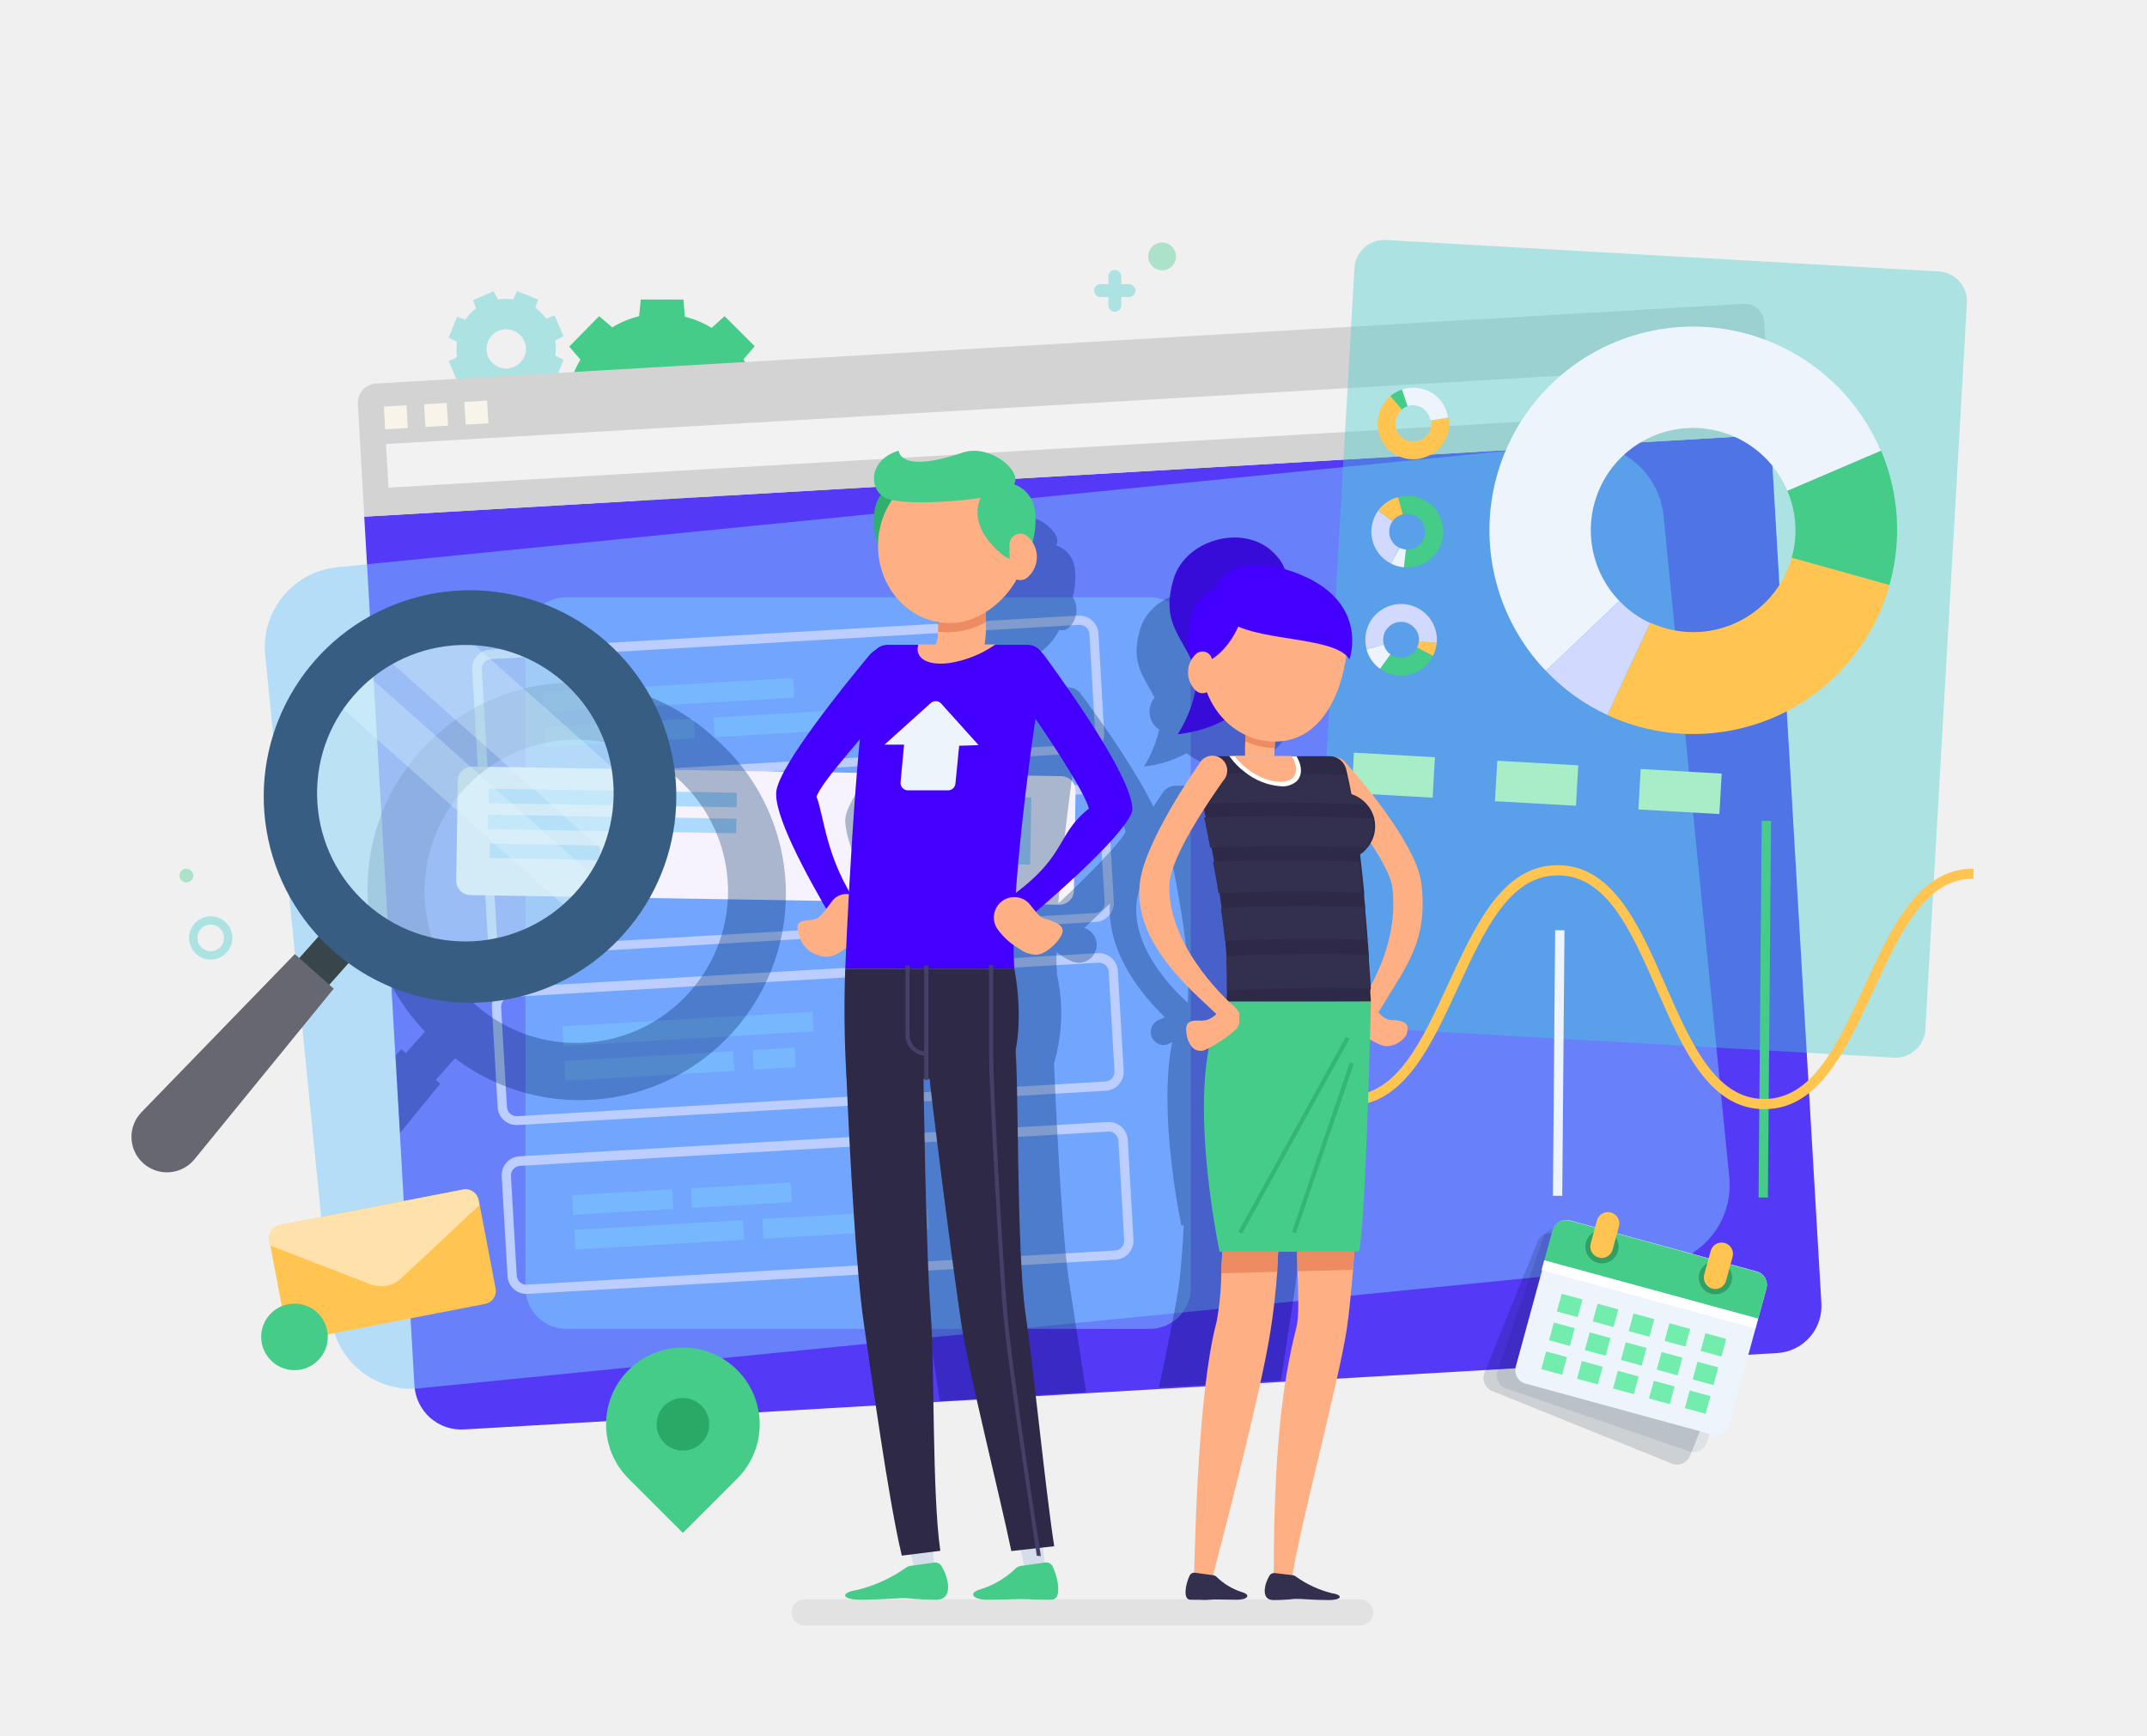
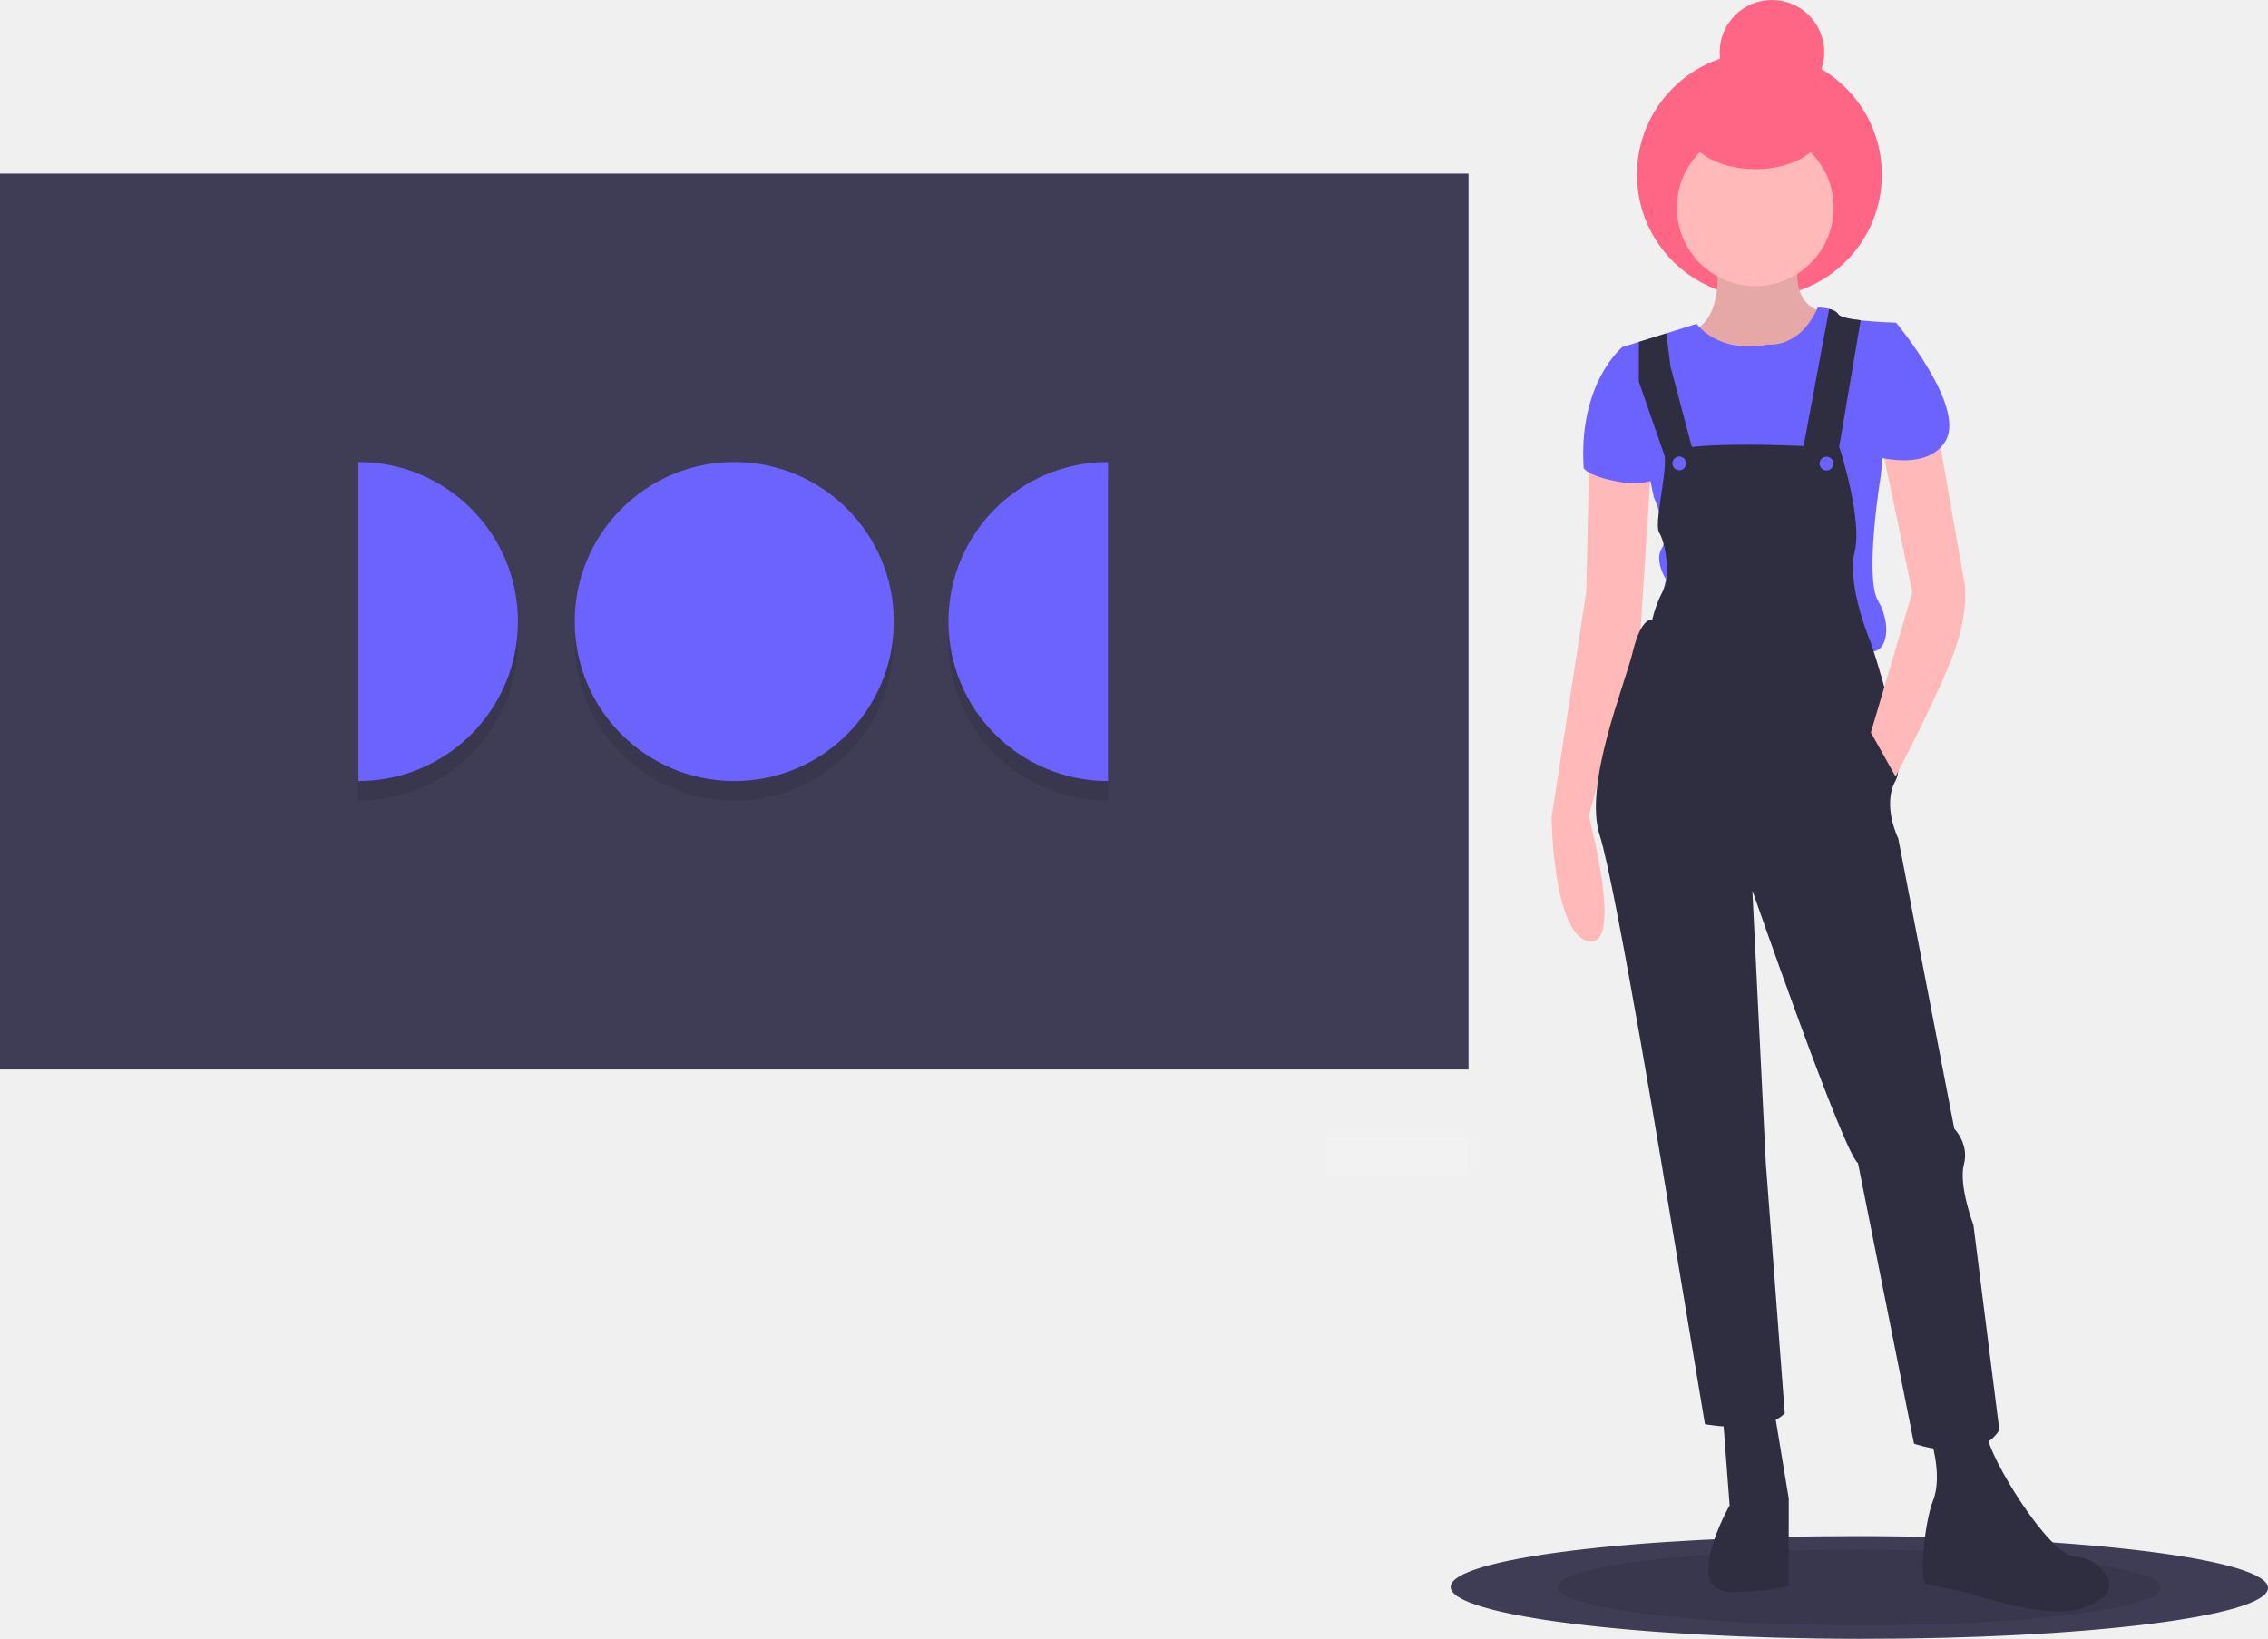
- <svg xmlns="http://www.w3.org/2000/svg" viewBox="0 0 258 208.67">
-   <defs>
-     <style>.cls-1{isolation:isolate;}.cls-2{fill:#4c8;}.cls-3{fill:#46cccc;}.cls-18,.cls-3,.cls-32,.cls-4{opacity:0.4;}.cls-4{fill:#48cc90;}.cls-5{fill:#5439f7;}.cls-13,.cls-14,.cls-6{fill:#7bcaff;}.cls-25,.cls-26,.cls-6{opacity:0.5;}.cls-7{fill:#d3d3d3;}.cls-8{fill:#f2f2f2;}.cls-9{fill:#f9f4ea;}.cls-10{fill:#bbceff;}.cls-11{fill:#f6f3ff;}.cls-12,.cls-14,.cls-21{opacity:0.6;}.cls-15{fill:#edf4fc;}.cls-16{fill:#ffc550;}.cls-17{fill:#a6edc8;}.cls-18,.cls-23{fill:#375e82;}.cls-18,.cls-25,.cls-26,.cls-32{mix-blend-mode:multiply;}.cls-19{fill:#38464c;}.cls-20{fill:#676772;}.cls-21{fill:#bde5f2;}.cls-22{fill:#e3fbff;opacity:0.3;}.cls-24{fill:#d1d9fe;}.cls-25{fill:#abb2b7;}.cls-26{fill:#cad3db;}.cls-27{fill:#fff;}.cls-28{fill:#32a066;}.cls-29{fill:#72edad;}.cls-30{fill:#ffe1ab;}.cls-31{fill:#2aa866;}.cls-33{fill:#e2e2e2;}.cls-34{fill:#d6ddea;}.cls-35{fill:#31af6d;}.cls-36{fill:#40f;}.cls-37{fill:#ffaf84;}.cls-38{fill:#2e2947;}.cls-39{fill:#ed8c62;}.cls-40{fill:#454068;}.cls-41{fill:#370bd8;}.cls-42{fill:#332f4f;}.cls-43{fill:#35b773;}</style>
-   </defs>
-   <g class="cls-1">
-     <g id="Objects">
-       <path class="cls-2" d="M72,60.33,68.4,56.7l1.35-1.57a11.81,11.81,0,0,1-1.34-3.23l-2.06-.15V46.62l2.06-.16a11.94,11.94,0,0,1,1.34-3.23L68.4,41.66,72,38l1.57,1.35a11.34,11.34,0,0,1,3.23-1.34L77,36h5.13l.16,2.07a11.34,11.34,0,0,1,3.23,1.34L87.07,38l3.62,3.62-1.35,1.57a11.34,11.34,0,0,1,1.34,3.23l2.07.16v5.13l-2.07.15a11.22,11.22,0,0,1-1.34,3.23l1.35,1.57-3.62,3.63L85.5,59a11.94,11.94,0,0,1-3.23,1.34l-.16,2.06H77l-.15-2.06A11.81,11.81,0,0,1,73.6,59Zm9.77-7.27a4.72,4.72,0,0,0,.93-.7,4.55,4.55,0,0,0,.7-5.43A4.17,4.17,0,0,0,81.8,45.3a4.55,4.55,0,0,0-5.43.7,4.72,4.72,0,0,0-.7.93,4.49,4.49,0,0,0,6.13,6.13Z" />
-       <path class="cls-3" d="M55,45.91l-1.08-2.49,1-.5a6,6,0,0,1,0-1.85l-1-.47,1-2.52,1,.33a6,6,0,0,1,1.28-1.33l-.36-1L59.32,35l.5,1a5.75,5.75,0,0,1,1.85,0l.47-1,2.52,1-.33,1a6,6,0,0,1,1.32,1.29l1-.36,1.07,2.49-1,.5a5.69,5.69,0,0,1,0,1.84l1,.48-1,2.52-1-.33a6,6,0,0,1-1.29,1.32l.36,1-2.49,1.08-.5-1a6,6,0,0,1-1.85,0l-.47,1-2.52-1,.33-1A5.72,5.72,0,0,1,56,45.55Zm6.19-1.67a2.67,2.67,0,0,0,.6-.16,2.51,2.51,0,0,0,.52-.32,2.36,2.36,0,0,0,.88-2.2A2.7,2.7,0,0,0,63,41a2.14,2.14,0,0,0-.32-.52,2.36,2.36,0,0,0-2.2-.88,2.48,2.48,0,0,0-.59.17,2,2,0,0,0-.53.32,2.34,2.34,0,0,0-.87,2.2,2.46,2.46,0,0,0,.16.59,2.38,2.38,0,0,0,2.52,1.4Z" />
-       <path class="cls-4" d="M139.66,32.49a1.67,1.67,0,1,1,1.66-1.66A1.66,1.66,0,0,1,139.66,32.49Z" />
-       <path class="cls-3" d="M25.33,115.34a2.6,2.6,0,1,1,2.59-2.6A2.61,2.61,0,0,1,25.33,115.34Zm0-4.2a1.6,1.6,0,1,0,1.59,1.6A1.6,1.6,0,0,0,25.33,111.14Z" />
-       <path class="cls-3" d="M134.74,36.7v-1h.94a.77.77,0,1,0,0-1.54h-.94v-.94a.77.77,0,1,0-1.54,0v.94h-.95a.77.77,0,0,0,0,1.54h.95v1a.77.77,0,0,0,1.54,0Z" />
-       <path class="cls-4" d="M22.4,106.07a.83.83,0,1,1,0-1.66.83.83,0,1,1,0,1.66Z" />
-       <path class="cls-5" d="M218.87,156.64a5.65,5.65,0,0,1-5.31,6l-59.63,3.47-5.45.32-3.66.21-5.53.32-8.75.51-7.24.42-3.08.18-7.22.42-57.2,3.33a5.63,5.63,0,0,1-6-5.3L43.77,62.1l169-9.85Z" />
-       <path class="cls-6" d="M199.14,152.08,50.35,166.88a9.66,9.66,0,0,1-10.57-8.66L31.87,78.75a9.66,9.66,0,0,1,8.66-10.57L189.32,53.37A9.68,9.68,0,0,1,199.9,62l7.9,79.46A9.67,9.67,0,0,1,199.14,152.08Z" />
-       <rect class="cls-6" x="63.14" y="71.79" width="79.95" height="87.94" rx="4.93" />
-       <path class="cls-7" d="M212.78,52.26l-169,9.85L43,48.56a2.33,2.33,0,0,1,2.19-2.46l164.38-9.58A2.33,2.33,0,0,1,212,38.71Z" />
-       <rect class="cls-8" x="46.4" y="48.62" width="163.05" height="5.25" transform="translate(-2.76 7.53) rotate(-3.33)" />
-       <rect class="cls-9" x="46.2" y="48.79" width="2.73" height="2.73" transform="translate(-2.83 2.85) rotate(-3.33)" />
-       <rect class="cls-9" x="51.04" y="48.51" width="2.73" height="2.73" transform="translate(-2.82 3.14) rotate(-3.34)" />
-       <rect class="cls-9" x="55.88" y="48.23" width="2.73" height="2.73" transform="translate(-2.79 3.42) rotate(-3.34)" />
-       <path class="cls-10" d="M59.71,94.63a2.28,2.28,0,0,1-2.27-2.14l-.7-12a2.28,2.28,0,0,1,.57-1.64,2.25,2.25,0,0,1,1.57-.76L129.56,74A2.3,2.3,0,0,1,132,76.15l.69,11.95a2.27,2.27,0,0,1-2.14,2.41L59.84,94.63Zm70-19.52h-.06L59,79.23a1.16,1.16,0,0,0-1.1,1.24l.7,12a1.16,1.16,0,0,0,1.23,1.1l70.68-4.12a1.12,1.12,0,0,0,.8-.39,1.18,1.18,0,0,0,.3-.84l-.7-12A1.17,1.17,0,0,0,129.69,75.11Z" />
-       <path class="cls-10" d="M60.89,114.93a2.28,2.28,0,0,1-2.27-2.14l-.7-12a2.28,2.28,0,0,1,2.15-2.4l70.67-4.12a2.29,2.29,0,0,1,2.41,2.14l.7,12a2.28,2.28,0,0,1-2.14,2.4L61,114.93Zm70-19.51h-.07L60.13,99.53a1.18,1.18,0,0,0-1.1,1.24l.7,12a1.16,1.16,0,0,0,1.23,1.1l70.68-4.12a1.16,1.16,0,0,0,1.1-1.23l-.7-12A1.16,1.16,0,0,0,130.88,95.42Z" />
-       <path class="cls-11" d="M127.3,108.75l-70.79-1.16a1.71,1.71,0,0,1-1.69-1.75l.19-12a1.74,1.74,0,0,1,1.75-1.7l70.79,1.16a1.73,1.73,0,0,1,1.7,1.75l-.2,12A1.73,1.73,0,0,1,127.3,108.75Z" />
-       <path class="cls-10" d="M62.07,135.23a2.27,2.27,0,0,1-2.27-2.14l-.69-12a2.27,2.27,0,0,1,2.14-2.4l70.68-4.12a2.29,2.29,0,0,1,2.4,2.14l.7,12a2.28,2.28,0,0,1-2.14,2.4l-70.68,4.12Zm70-19.51H132l-70.68,4.12a1.13,1.13,0,0,0-.8.38,1.22,1.22,0,0,0-.3.85l.7,12a1.18,1.18,0,0,0,1.24,1.1L132.82,130a1.17,1.17,0,0,0,1.1-1.24l-.69-12A1.18,1.18,0,0,0,132.06,115.72Z" />
-       <path class="cls-3" d="M227.57,127.13l-66.43-3.77a3.59,3.59,0,0,1-3.38-3.79l5-87.34a3.59,3.59,0,0,1,3.79-3.38l66.43,3.78a3.58,3.58,0,0,1,3.38,3.79l-5,87.33A3.58,3.58,0,0,1,227.57,127.13Z" />
-       <path class="cls-10" d="M63.26,155.53a2.27,2.27,0,0,1-1.51-.57,2.23,2.23,0,0,1-.76-1.57l-.7-12a2.27,2.27,0,0,1,2.14-2.4l70.68-4.12a2.26,2.26,0,0,1,1.65.57,2.31,2.31,0,0,1,.76,1.57l.69,12a2.28,2.28,0,0,1-2.14,2.4l-70.68,4.12Zm70-19.51h-.07L62.5,140.14a1.1,1.1,0,0,0-.81.39,1.13,1.13,0,0,0-.29.84l.69,11.95a1.17,1.17,0,0,0,1.24,1.1L134,150.31a1.17,1.17,0,0,0,1.09-1.24l-.69-11.95a1.2,1.2,0,0,0-.39-.81A1.18,1.18,0,0,0,133.24,136Z" />
-       <g class="cls-12">
-         <rect class="cls-13" x="72.74" y="81.01" width="1.75" height="29.84" transform="translate(-23.5 167.97) rotate(-89.07)" />
-         <rect class="cls-13" x="72.68" y="84.12" width="1.75" height="29.84" transform="translate(-26.66 170.98) rotate(-89.07)" />
-         <rect class="cls-13" x="64.33" y="95.4" width="1.75" height="13.23" transform="matrix(0.02, -1, 1, 0.02, -37.86, 165.55)" />
-       </g>
-       <rect class="cls-14" x="106.42" y="95.65" width="8.07" height="8.07" transform="matrix(0.02, -1, 1, 0.02, 8.98, 208.5)" />
-       <rect class="cls-14" x="115.8" y="95.8" width="8.07" height="8.07" transform="translate(18.06 218.03) rotate(-89.07)" />
-       <rect class="cls-2" x="189.42" y="120.74" width="45.27" height="1.12" transform="translate(89 332.34) rotate(-89.52)" />
-       <rect class="cls-15" x="154.92" y="135.34" width="15.24" height="1.12" transform="translate(25.29 297.31) rotate(-89.52)" />
-       <rect class="cls-15" x="171.35" y="127.21" width="31.92" height="1.12" transform="translate(57.97 314.01) rotate(-89.52)" />
-       <path class="cls-16" d="M212.05,133.32H212c-6.64,0-9.83-7.35-12.92-14.42s-6-13.63-11.81-13.68h-.07c-5.8,0-8.8,6.55-12,13.49s-6.5,14.19-13.09,14.19H162v-1.21h.06c5.81,0,8.8-6.56,12-13.49s6.49-14.2,13.08-14.2h.08c6.63,0,9.83,7.36,12.92,14.42s6,13.63,11.81,13.68H212c5.81,0,8.81-6.55,12-13.49s6.5-14.2,13.09-14.2h.07v1.21h-.06c-5.81,0-8.8,6.56-12,13.49S218.63,133.32,212.05,133.32Z" />
-       <rect class="cls-17" x="199.44" y="90.26" width="4.87" height="9.75" transform="translate(95.46 291.3) rotate(-86.75)" />
-       <rect class="cls-17" x="182.22" y="89.28" width="4.87" height="9.75" transform="translate(80.18 273.17) rotate(-86.75)" />
-       <rect class="cls-17" x="164.99" y="88.3" width="4.87" height="9.75" transform="translate(64.91 255.05) rotate(-86.75)" />
-       <rect class="cls-6" x="67.62" y="122.48" width="30.13" height="2.36" transform="translate(-7.05 5.02) rotate(-3.33)" />
-       <rect class="cls-6" x="67.87" y="126.95" width="20.29" height="2.36" transform="translate(-7.32 4.76) rotate(-3.34)" />
-       <rect class="cls-6" x="90.49" y="126.07" width="5.06" height="2.36" transform="translate(-7.23 5.62) rotate(-3.33)" />
-       <rect class="cls-6" x="65.28" y="82.37" width="30.13" height="2.36" transform="translate(-4.72 4.81) rotate(-3.33)" />
-       <rect class="cls-6" x="65.54" y="86.9" width="17.93" height="2.36" transform="translate(-5 4.48) rotate(-3.33)" />
-       <rect class="cls-6" x="85.79" y="85.69" width="18.99" height="2.36" transform="translate(-4.89 5.69) rotate(-3.33)" />
-       <rect class="cls-6" x="68.82" y="143.31" width="12.03" height="2.36" transform="translate(-8.27 4.59) rotate(-3.33)" />
-       <rect class="cls-6" x="83.07" y="142.48" width="12.03" height="2.36" transform="translate(-8.2 5.42) rotate(-3.33)" />
-       <rect class="cls-6" x="69.06" y="147.25" width="20.29" height="2.36" transform="translate(-8.5 4.86) rotate(-3.34)" />
-       <rect class="cls-6" x="91.66" y="145.94" width="19.99" height="2.36" transform="translate(-8.38 6.16) rotate(-3.33)" />
-       <path class="cls-18" d="M85.75,88.6A24.79,24.79,0,0,0,51.07,124l-2.3,2.58-.54-.46-.7.72.54,9.35,4.83-5.92-.54-.47,2.32-2.59A24.79,24.79,0,0,0,85.75,88.6Zm-2.87,30.64a18.23,18.23,0,1,1-1.5-25.71,18.2,18.2,0,0,1,1.5,25.71Z" />
-       <rect class="cls-19" x="34.85" y="112.68" width="8.81" height="4.83" transform="translate(-72.82 67.9) rotate(-48.33)" />
-       <path class="cls-20" d="M17.23,139.84h0a4.27,4.27,0,0,0,6.14-.49L40.1,118.84l-4.67-4.16L17,133.69A4.26,4.26,0,0,0,17.23,139.84Z" />
-       <path class="cls-21" d="M35,97a21.5,21.5,0,0,0,35.91,14.67,21.2,21.2,0,0,0,3.3-3.77,21.81,21.81,0,0,0,1.56-2.66A21.23,21.23,0,0,0,78,96.18c0-.55,0-1.12,0-1.69A21.52,21.52,0,0,0,55.22,74.27c-.56,0-1.14.09-1.69.16a21.26,21.26,0,0,0-8.73,3.24,22.66,22.66,0,0,0-2.46,1.86A20.46,20.46,0,0,0,39,83.25,21.44,21.44,0,0,0,35,97Z" />
-       <path class="cls-22" d="M44.8,77.67l31,27.57A21.23,21.23,0,0,0,78,96.18L53.53,74.43A21.26,21.26,0,0,0,44.8,77.67Z" />
-       <path class="cls-22" d="M39,83.25l31.94,28.42a21.2,21.2,0,0,0,3.3-3.77L42.34,79.53A20.46,20.46,0,0,0,39,83.25Z" />
-       <path class="cls-23" d="M56.46,120.53A24.79,24.79,0,1,1,75,112.22,24.71,24.71,0,0,1,56.46,120.53Zm0-43c-.36,0-.72,0-1.08,0a17.82,17.82,0,1,0,1.08,0Z" />
-       <path class="cls-16" d="M193.14,85.94a24.47,24.47,0,0,0,33.91-15.62L215.31,67a12.28,12.28,0,0,1-17,7.84Z" />
-       <path class="cls-15" d="M185.22,80.05l.55.59,8.82-8.41A12.28,12.28,0,1,1,214.78,59L226,54.18a24.48,24.48,0,1,0-40.79,25.87Z" />
-       <path class="cls-2" d="M215.74,64.44a12.18,12.18,0,0,1-.43,2.6l11.74,3.28a24.38,24.38,0,0,0-1-16.14L214.78,59A12,12,0,0,1,215.74,64.44Z" />
-       <path class="cls-24" d="M185.77,80.64a24.23,24.23,0,0,0,7.37,5.3l5.15-11.06a12.06,12.06,0,0,1-3.7-2.65Z" />
-       <path class="cls-15" d="M168.47,46.83A4.29,4.29,0,0,1,173,48a4.25,4.25,0,0,1,1,2.19l-2.11.34a2.16,2.16,0,0,0-2.82-1.71Z" />
-       <path class="cls-16" d="M167,47.7l.11-.1,1.37,1.65A2.16,2.16,0,1,0,171.71,52L173.58,53a4.31,4.31,0,0,1-7,.74A4.3,4.3,0,0,1,167,47.7Z" />
-       <path class="cls-16" d="M172,51a2.33,2.33,0,0,0,0-.46l2.11-.34a4.36,4.36,0,0,1-.5,2.8L171.71,52A2.15,2.15,0,0,0,172,51Z" />
-       <path class="cls-2" d="M167.08,47.6a4.14,4.14,0,0,1,1.39-.77l.68,2a2.1,2.1,0,0,0-.7.39Z" />
-       <path class="cls-2" d="M172.2,78.83a4.3,4.3,0,0,1-6.37,1.56l1.26-1.74a2.14,2.14,0,0,0,2.7-.14,2.06,2.06,0,0,0,.5-.64Z" />
-       <path class="cls-24" d="M172.65,77.15s0,.09,0,.14l-2.14-.19a2.08,2.08,0,0,0-.54-1.63,2.15,2.15,0,0,0-3.68,2l-2.07.57a4.3,4.3,0,1,1,8.44-.9Z" />
-       <path class="cls-15" d="M166.74,78.34a2.51,2.51,0,0,0,.35.31l-1.26,1.74a4.31,4.31,0,0,1-1.62-2.34l2.07-.57A2.18,2.18,0,0,0,166.74,78.34Z" />
-       <path class="cls-16" d="M172.64,77.29a4.22,4.22,0,0,1-.44,1.54l-1.91-1a2.11,2.11,0,0,0,.21-.77Z" />
-       <path class="cls-24" d="M167.17,67.75a4.3,4.3,0,0,1-1.56-6.37l1.74,1.26a2.16,2.16,0,0,0,.13,2.7,2.22,2.22,0,0,0,.65.5Z" />
-       <path class="cls-2" d="M168.85,68.2h-.14l.19-2.13a2.16,2.16,0,0,0,1.8-3.59,2.12,2.12,0,0,0-2.18-.64L168,59.76a4.3,4.3,0,1,1,.9,8.44Z" />
-       <path class="cls-16" d="M167.66,62.29a2.51,2.51,0,0,0-.31.35l-1.74-1.26A4.31,4.31,0,0,1,168,59.76l.57,2.07A2.12,2.12,0,0,0,167.66,62.29Z" />
-       <path class="cls-15" d="M168.71,68.19a4.22,4.22,0,0,1-1.54-.44l1-1.91a2.27,2.27,0,0,0,.77.22Z" />
-       <path class="cls-25" d="M209.45,159.19,203.08,175a1.67,1.67,0,0,1-2.17.93l-21.61-8.73a1.68,1.68,0,0,1-.92-2.17l6.37-15.77a1.67,1.67,0,0,1,2.17-.92L208.53,157A1.67,1.67,0,0,1,209.45,159.19Z" />
-       <path class="cls-26" d="M210.6,157.36l-5.52,16.08a1.67,1.67,0,0,1-2.12,1l-22-7.56a1.66,1.66,0,0,1-1-2.12l5.51-16.08a1.67,1.67,0,0,1,2.12-1l22,7.56A1.67,1.67,0,0,1,210.6,157.36Z" />
-       <path class="cls-15" d="M212.27,154.88l-4.48,16.4a1.67,1.67,0,0,1-2,1.17l-22.47-6.14a1.66,1.66,0,0,1-1.17-2.05l4.48-16.4a1.66,1.66,0,0,1,2-1.17l22.48,6.14A1.67,1.67,0,0,1,212.27,154.88Z" />
-       <path class="cls-2" d="M212.27,154.88l-1,3.64-25.7-7,1-3.64a1.66,1.66,0,0,1,2-1.17l22.48,6.14A1.67,1.67,0,0,1,212.27,154.88Z" />
-       <rect class="cls-27" x="197.65" y="142.28" width="1.23" height="26.64" transform="translate(-4.07 305.87) rotate(-74.73)" />
-       <path class="cls-28" d="M194.44,150.37a2,2,0,1,1-1.4-2.44A2,2,0,0,1,194.44,150.37Z" />
-       <path class="cls-28" d="M208.07,154.1a2,2,0,1,1-1.4-2.45A2,2,0,0,1,208.07,154.1Z" />
-       <path class="cls-16" d="M192.51,151.21a1.12,1.12,0,0,1-.36-.05,1.35,1.35,0,0,1-1-1.67l.77-2.85a1.37,1.37,0,0,1,2.64.72l-.78,2.85A1.38,1.38,0,0,1,192.51,151.21Z" />
-       <path class="cls-16" d="M206.15,154.94a1.49,1.49,0,0,1-.36-.05,1.37,1.37,0,0,1-1-1.68l.78-2.85a1.36,1.36,0,0,1,2.63.72l-.78,2.85A1.35,1.35,0,0,1,206.15,154.94Z" />
-       <rect class="cls-29" x="187.53" y="155.64" width="2.2" height="2.59" transform="translate(-12.45 297.56) rotate(-74.73)" />
-       <rect class="cls-29" x="204.79" y="160.35" width="2.2" height="2.59" transform="translate(-4.29 317.67) rotate(-74.72)" />
-       <rect class="cls-29" x="200.48" y="159.17" width="2.2" height="2.59" transform="translate(-6.32 312.66) rotate(-74.73)" />
-       <rect class="cls-29" x="196.16" y="157.99" width="2.2" height="2.59" transform="translate(-8.36 307.63) rotate(-74.73)" />
-       <rect class="cls-29" x="191.84" y="156.81" width="2.2" height="2.59" transform="translate(-10.4 302.6) rotate(-74.73)" />
-       <rect class="cls-29" x="186.59" y="159.09" width="2.2" height="2.59" transform="translate(-16.47 299.2) rotate(-74.73)" />
-       <rect class="cls-29" x="203.85" y="163.8" width="2.2" height="2.59" transform="translate(-8.3 319.32) rotate(-74.73)" />
-       <rect class="cls-29" x="199.53" y="162.62" width="2.2" height="2.59" transform="translate(-10.34 314.29) rotate(-74.73)" />
-       <rect class="cls-29" x="195.22" y="161.44" width="2.2" height="2.59" transform="translate(-12.4 309.24) rotate(-74.72)" />
-       <rect class="cls-29" x="190.9" y="160.26" width="2.2" height="2.59" transform="translate(-14.43 304.23) rotate(-74.73)" />
-       <rect class="cls-29" x="185.64" y="162.54" width="2.2" height="2.59" transform="translate(-20.5 300.81) rotate(-74.72)" />
-       <rect class="cls-29" x="202.91" y="167.25" width="2.2" height="2.59" transform="translate(-12.32 320.96) rotate(-74.73)" />
-       <rect class="cls-29" x="198.59" y="166.07" width="2.2" height="2.59" transform="translate(-14.38 315.9) rotate(-74.72)" />
-       <rect class="cls-29" x="194.28" y="164.89" width="2.2" height="2.59" transform="translate(-16.4 310.89) rotate(-74.73)" />
-       <rect class="cls-29" x="189.96" y="163.71" width="2.2" height="2.59" transform="translate(-18.45 305.86) rotate(-74.73)" />
-       <path class="cls-16" d="M32.38,149.17l2,10.52A1.59,1.59,0,0,0,36.29,161l22-4.27a1.58,1.58,0,0,0,1.26-1.87l-2-10.51A1.6,1.6,0,0,0,55.58,143l-21.94,4.26A1.6,1.6,0,0,0,32.38,149.17Z" />
-       <path class="cls-30" d="M32.38,149.16l.11.57,12,4.63a3.57,3.57,0,0,0,3.75-.73l9.36-8.77-.11-.56A1.61,1.61,0,0,0,55.57,143l-21.93,4.26A1.59,1.59,0,0,0,32.38,149.16Z" />
-       <path class="cls-2" d="M31.46,161.45a4,4,0,1,0,3.16-4.68A4,4,0,0,0,31.46,161.45Z" />
-       <path class="cls-2" d="M88.59,177.73l-6.53,6.53-6.53-6.53a9.23,9.23,0,1,1,13.06,0Z" />
-       <path class="cls-31" d="M84.3,173.44a3.16,3.16,0,1,1,0-4.47A3.16,3.16,0,0,1,84.3,173.44Z" />
-       <g class="cls-32">
-         <path class="cls-23" d="M139.57,100.22a8.2,8.2,0,0,0-.95-3.18c-1.8-3.89-5.76-9.58-8.39-13.18a1.8,1.8,0,0,0-.26-.29,1.77,1.77,0,0,0-1.57-.94h-4.61a18.84,18.84,0,0,0,.14-3.53,8,8,0,0,0,3.37-3.39,1.09,1.09,0,0,0,1.06-.2,2.9,2.9,0,0,0,1-2.22,2.94,2.94,0,0,0-.46-1.56,7.9,7.9,0,0,0,.29-1.53c.14-1.79,0-3.77-2.27-4.66.9-1.41-2.6-4.37-5.53-3.36-6.73,2.33-6.77-.22-6.77-.22-2.91.85-3.19,3.53-1.9,4.71a5.07,5.07,0,0,0-.7,3.53c0,.25.07.55.13.87a9.07,9.07,0,0,0-.06.91,8.05,8.05,0,0,0,6.76,7.94,10.45,10.45,0,0,1-.24,2.71h-5.16a1.78,1.78,0,0,0-1.4.68,2.13,2.13,0,0,0-.51.44c-2.81,3.36-9.4,11.51-9.93,14.41-.4,2.16,2.18,7.84,4.7,12.73a2.84,2.84,0,0,1-.72.43,2.14,2.14,0,1,0,1.4,4.05,7.21,7.21,0,0,0,2.08-1.2c-.09,1.88-.14,3-.14,3s-.25,5.74.15,11.55c.09,2.26.84,19.71,1.85,26.39.45,3,1.26,8.25,2,13.3l7.22-.42c-.81-5.24-1.67-10.86-2.14-14-.89-5.88-1.6-21.62-1.75-25.13h3.18c.12,2.92.86,19.69,1.84,26.21.43,2.85,1.2,7.83,2,12.7l7.24-.42c-.79-5.06-1.61-10.38-2.06-13.36-1-6.6-1.78-25.64-1.79-25.83a2.47,2.47,0,0,0,0-.38,21.47,21.47,0,0,0,.35-10.65c-.06-.78-.08-1.68-.07-2.68a7.13,7.13,0,0,0,2,1.15,1.91,1.91,0,0,0,.7.12,2.14,2.14,0,0,0,.7-4.16l-.08,0c1.2-1.11,2.24-2.11,3.15-3C139.5,102.54,139.55,100.86,139.57,100.22Zm-30.13,7.29c-1.84-3.73-3.47-7.5-3.57-8.64.32-1,2.31-3.88,4.74-7.06C110.12,96.67,109.73,102.6,109.44,107.51Zm17.74,1.08c.44-6,1.34-13.17,2.14-18.59,3,4.33,5.62,8.64,5.94,10C134.58,101.31,130.88,105.15,127.18,108.59Z" />
-         <path class="cls-23" d="M161.05,122.69a9.51,9.51,0,0,1-1.17-.57c1.57-2.42,4.39-7.77,3.62-14-.55-4.39-7.38-12.1-8.16-13a1.61,1.61,0,0,0-1.2-.52,2,2,0,0,0-.6-.1h-5.68a19.32,19.32,0,0,1,.07-2.19,8.16,8.16,0,0,0,7.87-8.15s2.31-6.37-6-9.32c-.31-.11-.61-.19-.92-.27a4.71,4.71,0,0,0-1.4-2c-3.17-2.88-9.23-1.18-10.48,3.08-1.17,4,.33,5.47,1.75,8.21a2.61,2.61,0,0,0,.31,3.67,1,1,0,0,0,.24.14,14.22,14.22,0,0,1-1.83,4.46,13.38,13.38,0,0,0,5.11-1.59,7.89,7.89,0,0,0,2.2,1.22,20.47,20.47,0,0,0-.11,2.69h-3.42a1.79,1.79,0,0,0-1.21.47l-.13.13-.07.08-.07.09c-.15.21-.59.85-1.18,1.75-1.74,2.67-4.75,7.68-5.15,10.89q0,.33-.06.66c-.41,6.13,4.08,11.33,6.59,13.74a7.25,7.25,0,0,1-.79.36,1.58,1.58,0,0,0,.58,3,1.49,1.49,0,0,0,.58-.11l.52-.22c-1.76,8.64,1.1,22,1.1,22h.29c-.16,3-.36,5.7-.63,7.5-.41,2.69-1.36,7.36-2.36,12l5.53-.32c.89-4.26,1.71-8.39,2.1-10.93.31-2,.53-5,.69-8.29H151c-.22,3-.48,5.69-.75,7.5-.39,2.63-1.07,7-1.77,11.51l5.45-.32c.63-4.09,1.22-8,1.59-10.4.3-2,.59-5,.83-8.29h.5c.54-2.33,1-15.82,1.16-22.68a13.89,13.89,0,0,0,1.89.93,1.46,1.46,0,0,0,.58.11,1.58,1.58,0,0,0,.57-3Zm-18.33-2.16c-2-1.8-6.79-6.78-6.12-12.21.25-1.95,2-5.24,3.62-7.88C141.51,107,143.13,114.43,142.72,120.53Zm13.56-19.27c2,2.67,3.88,5.59,4.08,7.23A17.94,17.94,0,0,1,158,119.06C157.78,115.64,157.17,107.46,156.28,101.26Z" />
-       </g>
-       <path class="cls-33" d="M96.69,195.39h66.77a1.56,1.56,0,0,0,1.56-1.57h0a1.57,1.57,0,0,0-1.56-1.57H96.69a1.57,1.57,0,0,0-1.57,1.57h0A1.57,1.57,0,0,0,96.69,195.39Z" />
-       <polygon class="cls-34" points="125.73 189.27 124.88 182.66 121.78 182.19 123.27 189.11 125.73 189.27" />
-       <path class="cls-2" d="M122.68,188.22a1.22,1.22,0,0,0-.55.23,10.65,10.65,0,0,1-4.19,2.55c-1.74.46-1,1.29.66,1.29,2.5,0,3.5-.1,4.62-.07s.39.07,3.13.07c1.26,0,.85-2.46.18-3.93a.87.87,0,0,0-1-.53Z" />
-       <polygon class="cls-34" points="112.45 189.27 111.6 182.66 108.49 182.19 109.99 189.11 112.45 189.27" />
-       <path class="cls-2" d="M109.39,188.22a1.14,1.14,0,0,0-.54.23,17.14,17.14,0,0,1-6,2.7c-1.78.26-1.87,1.14.64,1.14s4.33-.22,5.45-.19a32.52,32.52,0,0,0,3.57.19c2.11,0,1.45-2.69.69-3.93a.91.91,0,0,0-1-.53Z" />
-       <path class="cls-35" d="M108.93,57.83c1.85-.33,5.3,3.41,1,8.94-3.07,3.94-4.7-1.11-4.88-3.32S105.11,58.52,108.93,57.83Z" />
-       <path class="cls-36" d="M107.9,78.42a2.41,2.41,0,0,0-3.4.3c-3.16,3.8-10.59,13-11.19,16.25-.49,2.69,3.44,10,6.81,15.7l3-1.82c-3.88-5.58-4.07-10.7-5-13.08.56-1.79,5.93-7.64,10.41-13C109.36,81.73,108.93,79.27,107.9,78.42Z" />
-       <path class="cls-37" d="M98.33,114.82a3.22,3.22,0,0,1-2.14-1.94c-1.12-2.76.63-2,1.89-2.44.63-.22,1.53-1.67,1.88-2.08a2.14,2.14,0,0,1,3.17-.35c1,.86.79,2.17.27,3.4a5.81,5.81,0,0,1-2.73,3.2A2.59,2.59,0,0,1,98.33,114.82Z" />
-       <path class="cls-37" d="M118.48,74.75a12.6,12.6,0,0,1-1.43,6.44c-1.47,2.32-1.76,2.8-1.79,2.85a2.85,2.85,0,0,1-4.9-2.93s.23-.39,1.86-3a5.39,5.39,0,0,0,.5-2.22,19.14,19.14,0,0,0-.14-3.85,2.85,2.85,0,0,1,5.64-.84A23.4,23.4,0,0,1,118.48,74.75Z" />
-       <path class="cls-36" d="M125.46,79.82c-1.41,8.1-4.17,28.44-3.57,36.62H101.57S102.79,86.3,104.72,79a2,2,0,0,1,1.94-1.49h16.82A2,2,0,0,1,125.46,79.82Z" />
-       <path class="cls-38" d="M121,129.67s2.48-4.54.89-13.23H101.57s-.29,6.62.17,13.23Z" />
-       <path class="cls-38" d="M123.25,158c-1.13-7.45-.81-29.57-1.27-32.11-.4-2.21-3.83-2.1-6.06-2s-4.34,3.06-4.25,5.3c0,.9,2.67,22.13,3.86,30,.86,5.69,4.62,20.6,6,27.25l5.15-.58C125.65,179.21,124.11,163.72,123.25,158Z" />
-       <path class="cls-38" d="M111.85,158c-.61-7.63-.88-29.2-.89-29.42-.09-2.24-3.12-3.67-5.35-3.6a4.06,4.06,0,0,0-3.89,4.22c0,.9.91,22.13,2.1,30,.85,5.69,2.93,21.1,4.55,27.79l4.63-.58C112,179.75,112.31,163.72,111.85,158Z" />
-       <path class="cls-36" d="M125.54,78.85a2.41,2.41,0,0,0-3.37-.53,3.27,3.27,0,0,0-.63,4c4.34,5.94,8.84,12.94,9.31,14.87-4.31,3.47-2.27,5.78-10.57,11.43l2.14,2.72c11.77-9.9,13.62-13.19,13.65-14C136.16,93.92,129.51,84.29,125.54,78.85Z" />
-       <path class="cls-39" d="M118.48,74.75a9,9,0,0,1-4.6,1.25,7.45,7.45,0,0,1-1.16-.08,19.14,19.14,0,0,0-.14-3.85,2.85,2.85,0,0,1,5.64-.84A23.4,23.4,0,0,1,118.48,74.75Z" />
-       <path class="cls-37" d="M105.51,65.6c0,5,3.69,9.3,8.7,9.3,4.27,0,9.07-4.43,9.07-9.44a9.08,9.08,0,0,0-9.07-9.08C109.2,56.38,105.51,60.59,105.51,65.6Z" />
-       <path class="cls-37" d="M124.53,114.76a3.4,3.4,0,0,1-2-.69,8.43,8.43,0,0,1-2.64-2.36,2.45,2.45,0,0,1,3.8-3.08c.42.49,1.14,1.59,1.75,1.77,1.93.54,2.71,1.09,2,2.21C126.86,113.58,125.5,114.75,124.53,114.76Z" />
-       <path class="cls-2" d="M120.53,57.83c-1.85-.33-5.66,4-.38,8.59,2.9,2.53,4.07-.76,4.25-3S124.34,58.52,120.53,57.83Z" />
-       <path class="cls-2" d="M115.61,54.42c3.52-1.22,7.76,2.65,6,4.07-.79.63-.75.53-2.75,1.12s-10.38,1.25-12.44.25-2.07-4.63,1.58-5.69C108,54.17,108,57,115.61,54.42Z" />
-       <path class="cls-37" d="M124.6,66.93a3.25,3.25,0,0,1-1.17,2.51,1.3,1.3,0,0,1-2.12-1v-3a1.3,1.3,0,0,1,2.12-1A3.25,3.25,0,0,1,124.6,66.93Z" />
-       <path class="cls-15" d="M117.6,89.57l-4.5-5a.89.89,0,0,0-1.26-.06l-5.55,5h2.35L108.22,94a.89.89,0,0,0,.89,1h4.81a.89.89,0,0,0,.89-.8l.45-4.56Z" />
-       <path class="cls-37" d="M110.35,77.46c-.47,1.64,1.08,2.61,3.79,2.23a13.22,13.22,0,0,0,5.49-2.23Z" />
-       <path class="cls-40" d="M124.59,187c0-.23-3.58-22.82-4.12-30.09-.57-7.65-1.62-27-1.62-30v-10.9h.5V127c0,3,1,22.31,1.62,30,.54,7.26,4.07,29.82,4.11,30.05Z" />
-       <rect class="cls-40" x="111.06" y="116.06" width="0.5" height="13.74" />
-       <path class="cls-40" d="M111.31,126.91a2.5,2.5,0,0,1-2.5-2.5v-8.35h.5v8.35a2,2,0,0,0,2,2Z" />
-       <path class="cls-41" d="M152.79,66.2C149.21,63,142.38,64.88,141,69.68s.59,6.36,2.28,9.85-1.75,8.72-1.75,8.72,10.55-.72,10.54-10C152,72.42,157.14,70.16,152.79,66.2Z" />
-       <path class="cls-37" d="M155.15,99.79a1.8,1.8,0,0,1-.91.26,1.77,1.77,0,0,1-1.53-.87s-.3-.49-1.83-2.91c-1.24-2-1.35-5.08-1.24-7.17a21.48,21.48,0,0,1,.21-2.17,1.78,1.78,0,0,1,3.52.52,18.68,18.68,0,0,0-.19,2.46,9.1,9.1,0,0,0,.72,4.46l1.87,3A1.79,1.79,0,0,1,155.15,99.79Z" />
-       <path class="cls-37" d="M154.38,129.45c0,.71-.32,13.55-.9,23.12,0,.1,0,.2,0,.3-.18,2.69-.52,5.3-.79,7-1.19,7.89-6.86,29.16-7.07,30.07l-2.14-.17c.06-.22.24-21.64,2.72-30.91a34.36,34.36,0,0,0,.56-5.85c0-.11,0-.22,0-.33.59-9.45.64-23.19.65-23.36a3,3,0,0,1,3-3h0C152.08,126.37,154.38,127.8,154.38,129.45Z" />
-       <path class="cls-37" d="M163.93,129.49c0,.7-.56,13.62-1.35,23.14a.28.28,0,0,0,0,.09c-.23,2.79-.48,5.28-.75,7.08-.92,6.09-5.61,23.62-6.59,29.92l-2.18-.46c0-18,1.66-25.43,2.72-29.69.37-1.48.21-4.35.14-6.76a1.93,1.93,0,0,1,0-.24c-.28-10,.16-17.92.1-22.77.07-1.66,3.36-3.46,5.05-3.43A3,3,0,0,1,163.93,129.49Z" />
-       <path class="cls-39" d="M153.37,87.45a18.68,18.68,0,0,0-.19,2.46,8.91,8.91,0,0,1-3.54-.81,21.48,21.48,0,0,1,.21-2.17,1.78,1.78,0,0,1,3.52.52Z" />
-       <path class="cls-37" d="M161.73,79.22c-.81,5.07-3.45,9.92-8.53,9.92s-8.85-4.52-8.85-9.6S147.84,70,152.93,70,162.53,74.2,161.73,79.22Z" />
-       <path class="cls-37" d="M168.29,122.73c-.88-.27-1.58.25-2.64-1.06,3.27-5.48,6-8.45,5.15-15.49-.61-5-8.31-13.64-9.19-14.61A1.78,1.78,0,0,0,159,94c3,3.36,7.95,9.77,8.31,12.66,1,7.9-4.36,14.62-4.42,14.68l-.07.11-.1.15a.77.77,0,0,0-.07.16l-.07.16a1,1,0,0,1,0,.17l0,.17a.91.91,0,0,0,0,.17v.17l0,.16,0,.18.06.15.06.17.09.14a1.3,1.3,0,0,0,.1.15.69.69,0,0,0,.11.13l.09.1.07.06h0a9.6,9.6,0,0,0,2.85,1.8,1.82,1.82,0,0,0,.65.12,3,3,0,0,0,2.32-1.32C169.3,123.48,169.23,123,168.29,122.73Z" />
-       <path class="cls-39" d="M154.38,129.45c0,.71-.32,13.55-.9,23.12,0,.1,0,.2,0,.3l-6.72.18c0-.11,0-.22,0-.33.59-9.45.64-23.19.65-23.36a3,3,0,0,1,3-3h0C152.08,126.37,154.38,127.8,154.38,129.45Z" />
-       <path class="cls-39" d="M163.93,129.49c0,.7-.56,13.62-1.35,23.14l-6.67.18a1.93,1.93,0,0,1,0-.24c-.28-10,.16-17.92.1-22.77.07-1.66,3.36-3.46,5.05-3.43A3,3,0,0,1,163.93,129.49Z" />
-       <path class="cls-2" d="M146.56,150.46s-4.75-22.14.82-30.1h17.36s-.6,26.54-1.43,30.1Z" />
-       <path class="cls-38" d="M164.67,119.37c.05.64.07,1,.07,1H147.38l.06-1c0-.1,0-.2,0-.3,0-1.21,0-2.46-.07-3.74,0-.13,0-.26,0-.4,0-.47-.06-1-.11-1.43,0-.14,0-.27,0-.41-.12-1.19-.27-2.4-.45-3.62,0-.11,0-.22,0-.33-.07-.5-.15-1-.23-1.5a2.38,2.38,0,0,0,0-.26c-.2-1.26-.43-2.53-.67-3.78a0,0,0,0,0,0,0c-.11-.56-.21-1.13-.32-1.69,0,0,0-.07,0-.11-.24-1.2-.47-2.39-.71-3.54,0-.17-.07-.33-.1-.49-.07-.38-.15-.76-.22-1.13s-.09-.47-.13-.7c-.18-.91-.34-1.79-.49-2.65a1.1,1.1,0,0,1,0-.18,2,2,0,0,1,.27-1.21,2,2,0,0,1,1.76-1h13.81a2,2,0,0,1,1.75,1,1.79,1.79,0,0,1,.22.51c.06.25.13.51.18.78.16.68.32,1.45.47,2.28a3.79,3.79,0,0,1,1,.47,4.13,4.13,0,0,1,.91.81,3.67,3.67,0,0,1,.62,1,3.48,3.48,0,0,1,.21.62,4.17,4.17,0,0,1,.11.94,4,4,0,0,1-.84,2.47.53.53,0,0,1-.12.14,3.68,3.68,0,0,1-.84.78c0,.28.07.57.09.86a.09.09,0,0,1,0,0c.14,1.23.27,2.48.39,3.71l0,.33c0,.48.09,1,.13,1.41,0,.14,0,.28,0,.42.1,1.21.21,2.38.29,3.48,0,.19,0,.37.05.55,0,.44.07.86.09,1.26,0,.19,0,.38,0,.57.11,1.42.19,2.61.24,3.48C164.65,119,164.66,119.2,164.67,119.37Z" />
-       <path class="cls-42" d="M164.63,118.8q-8.59-.17-17.18.26c0-1.21,0-2.46-.07-3.74,0-.13,0-.26,0-.4q8.49-.39,17-.17c0,.19,0,.38,0,.57C164.5,116.74,164.58,117.93,164.63,118.8Z" />
-       <path class="cls-42" d="M164.2,112.94q-8.5-.22-17,.14c-.12-1.19-.27-2.4-.45-3.62,0-.11,0-.22,0-.33,5.71-.23,11.44-.26,17.16-.09,0,.14,0,.28,0,.42C164,110.67,164.12,111.84,164.2,112.94Z" />
-       <path class="cls-42" d="M163.71,107.3q-8.64-.27-17.28.07c-.2-1.26-.43-2.53-.67-3.78a0,0,0,0,0,0,0q8.77-.32,17.56,0a.09.09,0,0,1,0,0C163.46,104.82,163.59,106.07,163.71,107.3Z" />
-       <path class="cls-42" d="M165,99.29a4,4,0,0,1-.84,2.47.53.53,0,0,1-.12.14q-9.31-.36-18.63,0s0-.07,0-.11c-.24-1.2-.47-2.39-.71-3.54q10.1-.33,20.21.13A4.17,4.17,0,0,1,165,99.29Z" />
-       <path class="cls-42" d="M164.08,96.71q-9.84-.43-19.7-.11c0-.23-.09-.47-.13-.7-.18-.91-.34-1.79-.49-2.65a1.1,1.1,0,0,1,0-.18q9-.28,18,.08c.16.68.32,1.45.47,2.28a3.79,3.79,0,0,1,1,.47A4.13,4.13,0,0,1,164.08,96.71Z" />
-       <path class="cls-37" d="M148.85,123.19a2.09,2.09,0,0,0,.08-.23l0-.1a1.66,1.66,0,0,0,0-.22.5.5,0,0,0,0-.12.89.89,0,0,0,0-.23v-.11a1.89,1.89,0,0,0,0-.23l0-.1a1.08,1.08,0,0,0-.08-.19l-.06-.13-.1-.14s-.07-.11-.11-.15l0,0-.12-.11-.1-.1c-.09-.07-8-6.83-7.85-14.58.06-3.39,4.84-10.27,6.51-12.65a1.78,1.78,0,1,0-2.91-2c-.67.94-6.53,9.41-7.13,14.25-.9,7.22,6.25,13,9.19,15.84-1.19,1.13-2,.69-2.72.8-1,.14-1,.85-.83,1.81a3,3,0,0,0,.61,1.34,1.38,1.38,0,0,0,1.75.28,15.84,15.84,0,0,0,3.39-2.25h0a.27.27,0,0,0,.08-.07,1.45,1.45,0,0,0,.17-.18l0,0v0a1.64,1.64,0,0,0,.14-.22A.35.35,0,0,1,148.85,123.19Z" />
-       <path class="cls-36" d="M148.16,75c3.7,2.12,12.39,1.56,14,4.26,0,0,2.6-7.18-6.73-10.51C146.84,65.65,143,72,148.16,75Z" />
-       <path class="cls-36" d="M148.66,71.12c2.41.86-1,8.69-4.92,8.69C142.08,79.81,141.87,68.71,148.66,71.12Z" />
-       <path class="cls-37" d="M142.77,80.82a2.93,2.93,0,0,0,1,2.25,1.17,1.17,0,0,0,1.9-.92V79.49a1.17,1.17,0,0,0-1.9-.92A2.93,2.93,0,0,0,142.77,80.82Z" />
-       <polygon class="cls-43" points="149.25 148.29 148.81 148.05 161.73 124.62 162.17 124.86 149.25 148.29" />
-       <polygon class="cls-43" points="155.72 148.25 155.25 148.09 162.22 127.69 162.69 127.86 155.72 148.25" />
-       <path class="cls-27" d="M147.72,90.87l.14.19a8.22,8.22,0,0,0,1.71,1.73A7.87,7.87,0,0,0,154,94.52a2.55,2.55,0,0,0,1.81-.61c.7-.69.69-1.81,0-3Z" />
-       <path class="cls-37" d="M148.35,90.87a7.86,7.86,0,0,0,1.55,1.56c2,1.54,4.46,2,5.44,1.07.61-.59.52-1.59-.13-2.63Z" />
-       <path class="cls-42" d="M145.76,189.34a.75.75,0,0,1,.4.17,7.68,7.68,0,0,0,3,1.84c1.26.34.76.94-.48.94-1.81,0-2.54-.07-3.35,0s-.28,0-2.28,0c-.91,0-.61-1.78-.12-2.85a.63.63,0,0,1,.72-.39Z" />
-       <path class="cls-42" d="M155.34,189.34a.72.72,0,0,1,.39.17,12.64,12.64,0,0,0,4.33,2c1.29.18,1.35.82-.46.82s-3.15-.16-4-.14a23.72,23.72,0,0,1-2.59.14c-1.53,0-1.05-1.95-.51-2.85a.68.68,0,0,1,.73-.39Z" />
-     </g>
-   </g>
+ <svg xmlns="http://www.w3.org/2000/svg" id="b76d0b57-bb96-4225-9050-c631c36202a0" data-name="Layer 1" width="1037.826" height="750.05" viewBox="0 0 1037.826 750.05">
+   <ellipse cx="931.913" cy="801.524" rx="23.5" ry="187" transform="translate(48.16926 1657.487) rotate(-89.93034)" fill="#3f3d56" />
+   <ellipse cx="931.913" cy="801.524" rx="17.342" ry="138" transform="translate(48.16926 1657.487) rotate(-89.93034)" opacity="0.1" />
+   <path d="M869.451,723.018l3.098,40.921s-22.711,40.26,1.211,39.66,25.813-3.116,25.813-3.116l.015-12.59.033-27.068-6.874-41.555Z" transform="translate(-81.08725 -74.97488)" fill="#2f2e41" />
+   <path d="M964.493,733.205s5.645,17.003,1.225,28.329-6.341,37.762-3.194,38.396,18.251,3.799,18.251,3.799,36.496,12.634,52.239,7.618,13.235-12.574,13.235-12.574-3.764-10.706-15.724-11.35-39.603-46.002-40.22-56.074S964.493,733.205,964.493,733.205Z" transform="translate(-81.08725 -74.97488)" fill="#2f2e41" />
+   <circle cx="805.107" cy="79.94" r="56.025" fill="#ff6584" />
+   <path d="M866.321,191.087s5.002,27.704-10.115,35.24,28.301,22.067,28.301,22.067l18.891-5.013,11.992-25.795s-15.106-1.277-11.302-23.935Z" transform="translate(-81.08725 -74.97488)" fill="#ffb9b9" />
+   <path d="M866.321,191.087s5.002,27.704-10.115,35.24,28.301,22.067,28.301,22.067l18.891-5.013,11.992-25.795s-15.106-1.277-11.302-23.935Z" transform="translate(-81.08725 -74.97488)" opacity="0.1" />
+   <path d="M808.292,285.441l-1.332,60.43-15.863,103.219s.564,53.508,16.928,56.676.07-57.284.07-57.284l23.73-85.419,4.792-74.439Z" transform="translate(-81.08725 -74.97488)" fill="#ffb9b9" />
+   <circle cx="803.2" cy="95.045" r="35.881" fill="#ffb9b9" />
+   <path d="M940.409,349.811c6.282,10.709,4.378,23.297-2.546,23.288s-100.077-11.453-100.077-11.453l5.692-21.396s-5.655-8.82-1.871-14.481-3.749-23.296-3.749-23.296l-14.395-68.633,7.557-2.37,12.588-3.944,13.861-4.346s9.426,13.86,32.722,9.482c0,0,14.476,1.906,22.683-16.969a24.034,24.034,0,0,1,5.243.667c1.743.455,3.436,1.219,4.196,2.492.76,1.266,5.184,2.134,10.207,2.713,7.459.859,16.227,1.096,16.227,1.096l-7.009,69.866S934.127,339.101,940.409,349.811Z" transform="translate(-81.08725 -74.97488)" fill="#6c63ff" />
+   <path d="M828.499,233.847l-5.036-.006s-20.164,16.342-17.693,55.374c0,0,1.884,3.779,16.359,6.315s20.778-3.752,20.778-3.752Z" transform="translate(-81.08725 -74.97488)" fill="#6c63ff" />
+   <path d="M922.868,279.915s-80.57-5.134-79.952,4.309-5.073,30.839-2.56,34.619,5.56,19.272,1.815,26.317A54.701,54.701,0,0,0,837.16,358.498s-5.034-1.265-8.831,14.468-22.736,61.034-15.211,84.335,31.896,171.892,31.896,171.892L861.263,726.785s27.062,5.069,36.517-4.992l-8.674-114.58-6.143-124.648S924.992,603.48,931.283,607.265l25.653,128.449s28.945,10.107,39.037-6.248L984.126,635.657s-6.902-18.264-4.373-27.703-4.387-16.372-4.387-16.372l-25.648-132.856s-7.536-15.117-1.227-26.441-11.254-62.964-11.254-62.964-11.299-26.453-7.503-41.556S922.868,279.915,922.868,279.915Z" transform="translate(-81.08725 -74.97488)" fill="#2f2e41" />
+   <path d="M967.573,271.156l12.504,71.149s1.875,10.704-3.811,28.323-27.771,59.769-27.771,59.769l-11.306-20.158,18.963-64.186L940.504,271.123Z" transform="translate(-81.08725 -74.97488)" fill="#ffb9b9" />
+   <polygon points="774.423 205.487 762.695 211.472 749.91 174.612 749.932 156.495 762.521 152.551 764.397 167.705 774.423 205.487" fill="#2f2e41" />
+   <path d="M932.519,221.566l-10.284,60.552-16.367-.02,12.248-65.736c1.743.455,3.436,1.219,4.196,2.492C923.072,220.119,927.497,220.987,932.519,221.566Z" transform="translate(-81.08725 -74.97488)" fill="#2f2e41" />
+   <path d="M941.188,226.43l7.559-3.768s32.058,38.438,22.596,54.164-37.147,5.62-37.147,5.62Z" transform="translate(-81.08725 -74.97488)" fill="#6c63ff" />
+   <circle cx="810.84" cy="23.921" r="23.921" fill="#ff6584" />
+   <ellipse cx="884.331" cy="134.139" rx="18.255" ry="30.845" transform="translate(668.0296 943.3306) rotate(-89.93034)" fill="#ff6584" />
+   <circle cx="768.435" cy="212.09" r="3.147" fill="#6c63ff" />
+   <circle cx="835.791" cy="212.172" r="3.147" fill="#6c63ff" />
+   <rect y="79.475" width="672" height="410" fill="#3f3d56" />
+   <circle cx="336" cy="293.475" r="73" opacity="0.1" />
+   <path d="M515.087,368.45a73,73,0,0,0,73,73v-146A73,73,0,0,0,515.087,368.45Z" transform="translate(-81.08725 -74.97488)" opacity="0.1" />
+   <path d="M245.087,295.45v146a73,73,0,0,0,0-146Z" transform="translate(-81.08725 -74.97488)" opacity="0.1" />
+   <circle cx="336" cy="284.475" r="73" fill="#6c63ff" />
+   <path d="M515.087,359.45a73,73,0,0,0,73,73v-146A73,73,0,0,0,515.087,359.45Z" transform="translate(-81.08725 -74.97488)" fill="#6c63ff" />
+   <path d="M245.087,286.45v146a73,73,0,0,0,0-146Z" transform="translate(-81.08725 -74.97488)" fill="#6c63ff" />
+   <rect x="607" y="520.475" width="65" height="17" fill="#f2f2f2" />
</svg>
